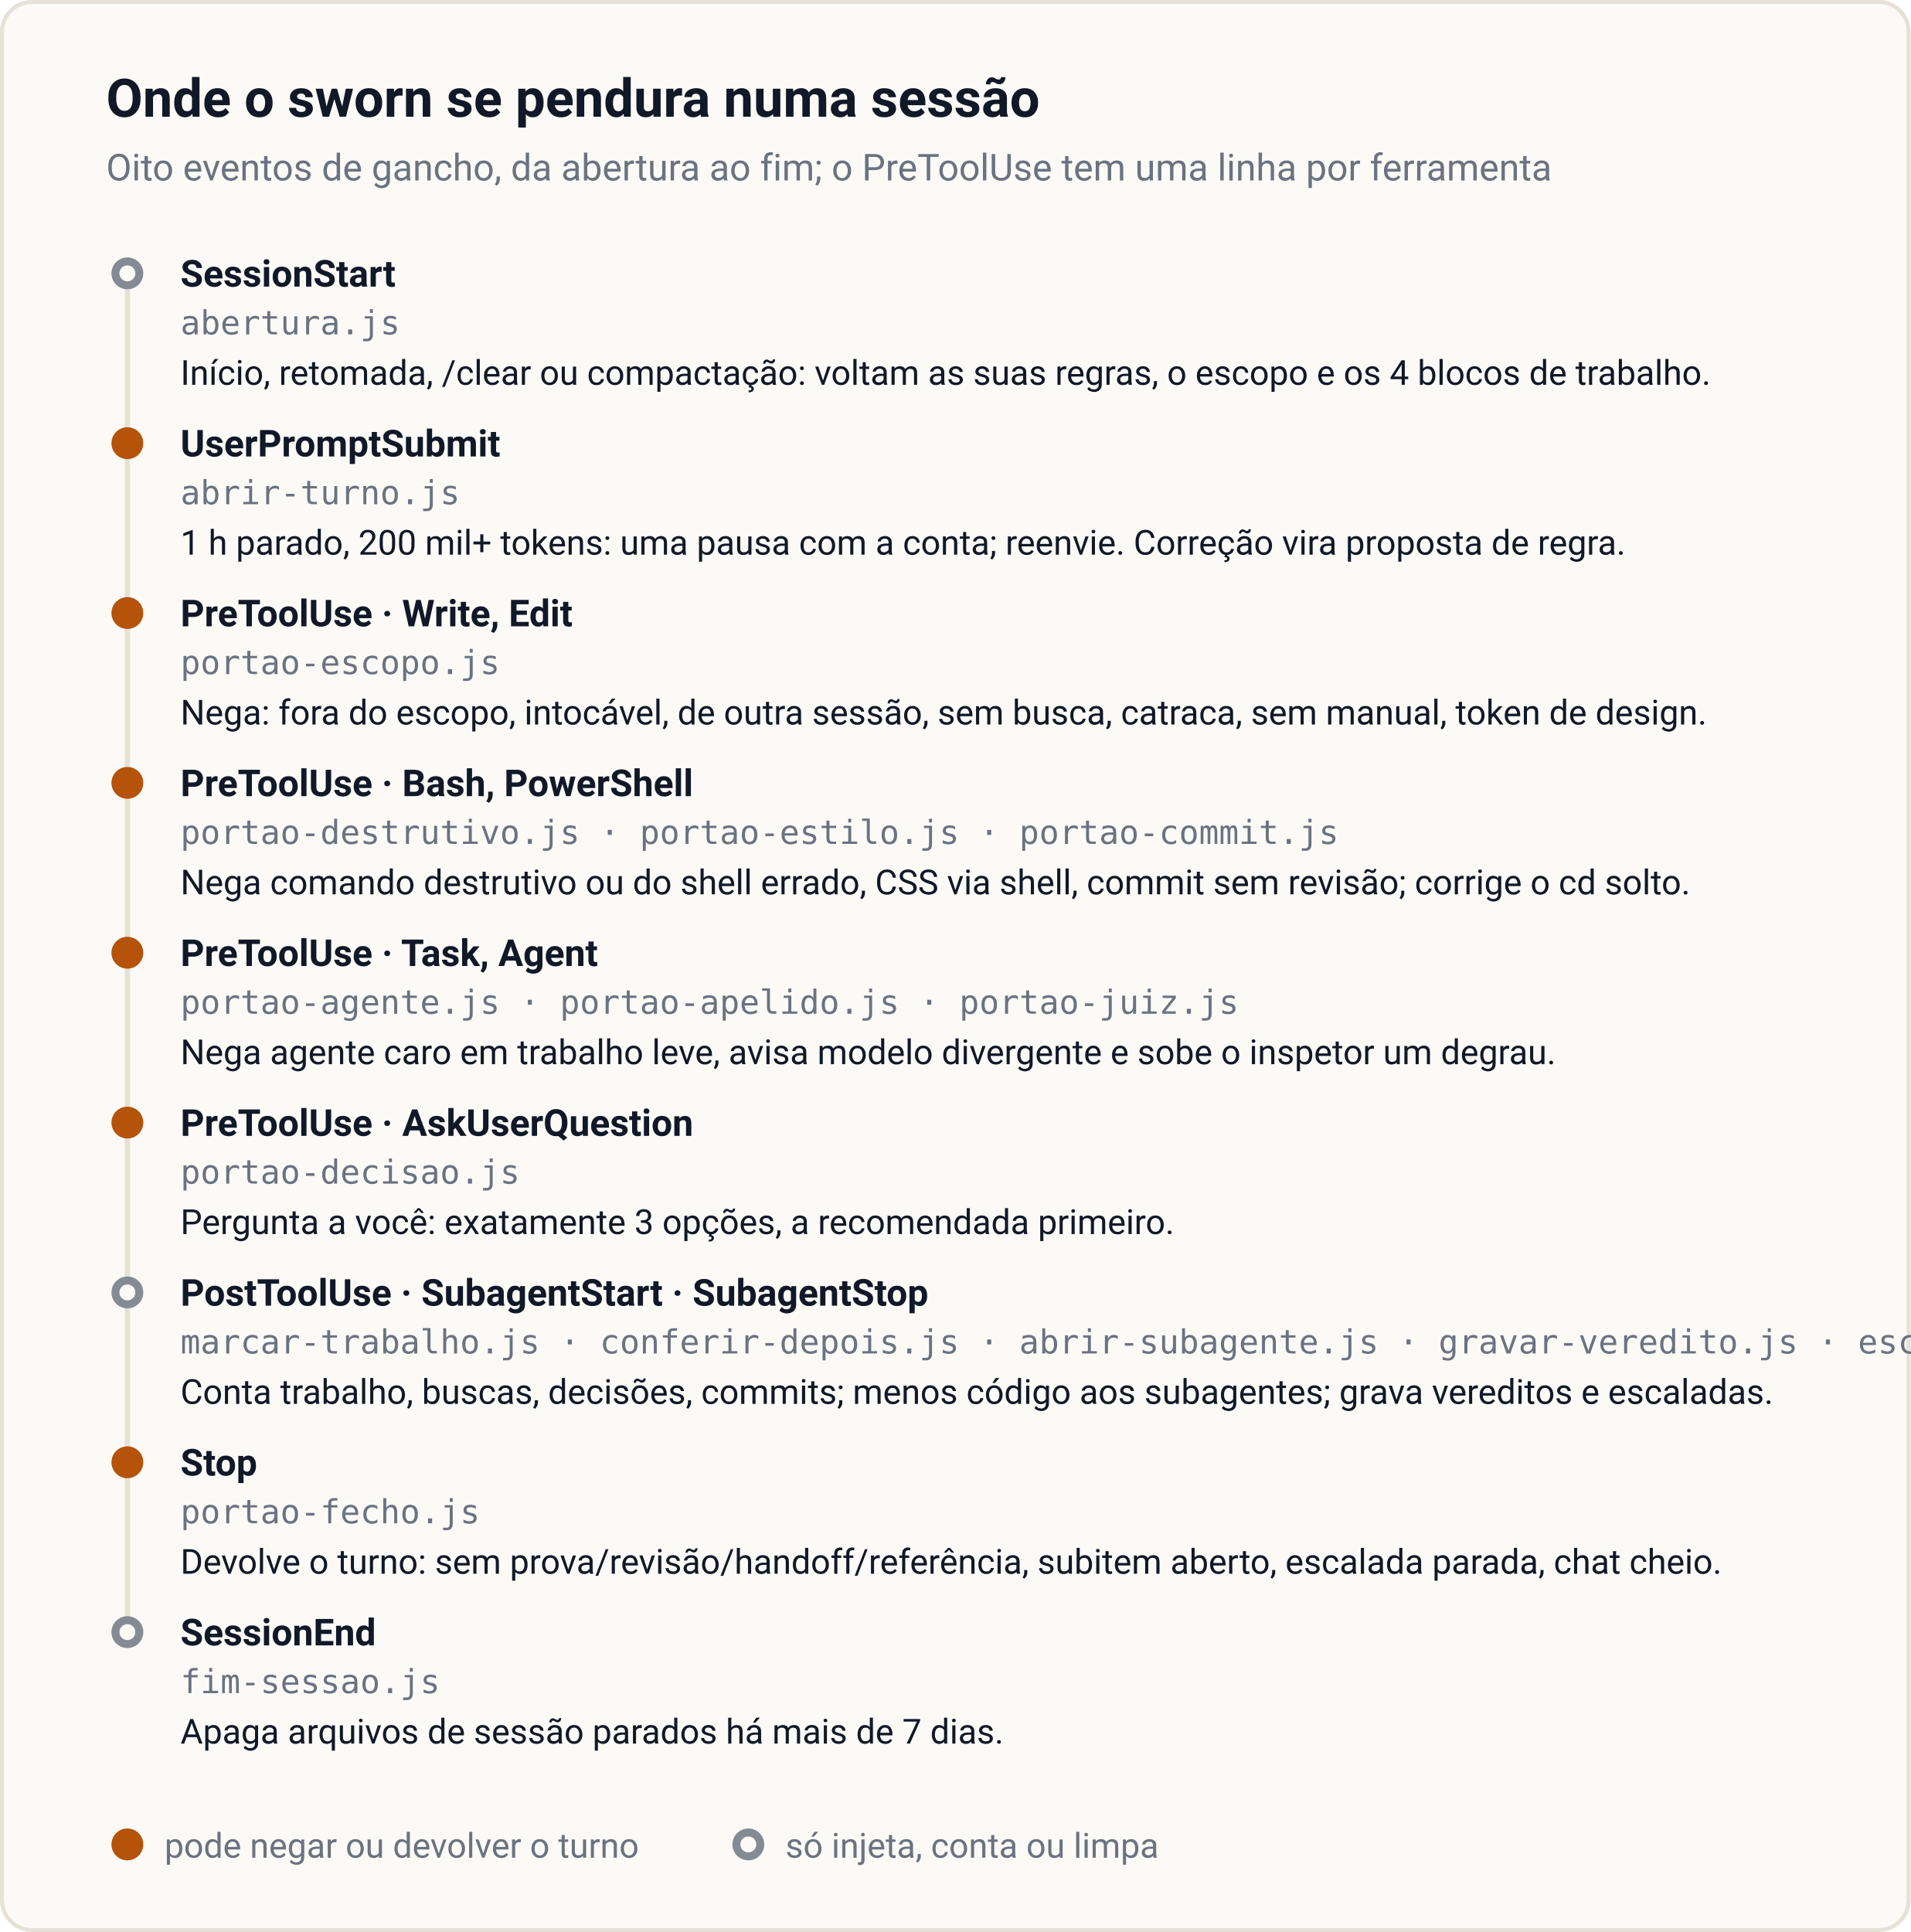
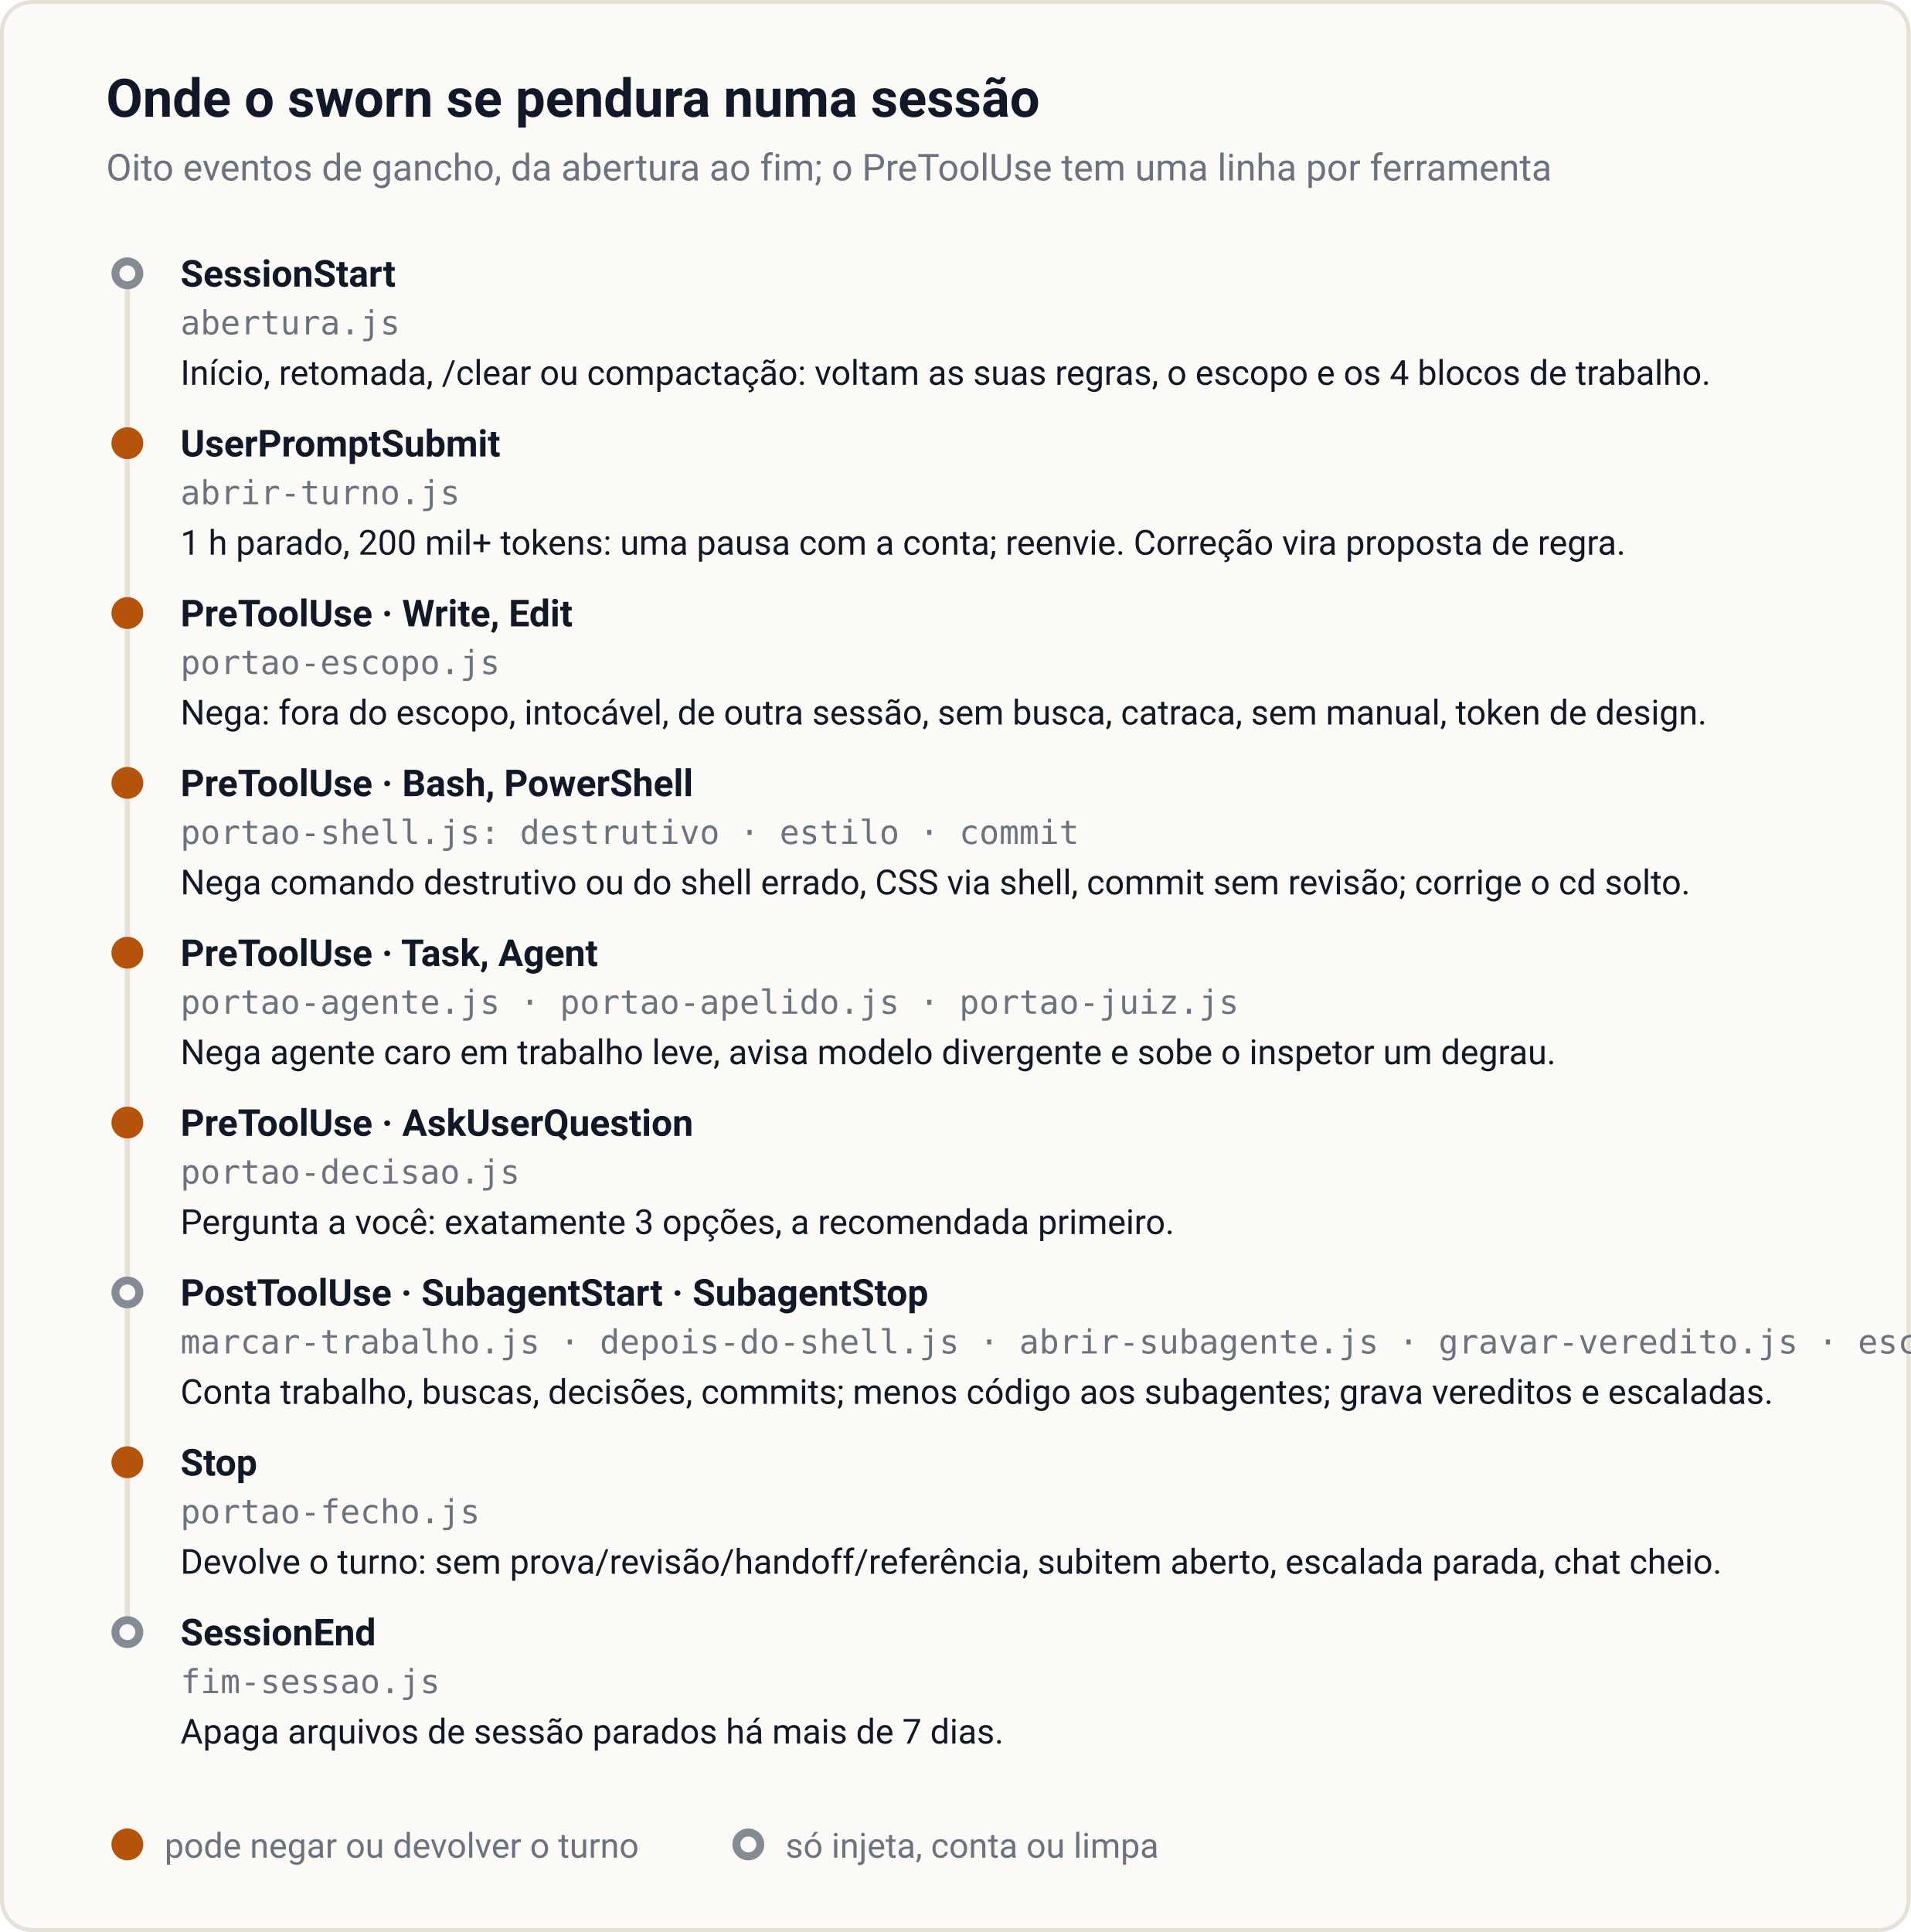
<svg xmlns="http://www.w3.org/2000/svg" width="720" height="728" viewBox="0 0 720 728" role="img" aria-labelledby="titulo desc">
  <style>
    .fundo { fill: #FBFAF6; }
    .borda { fill: none; stroke: #E5E1D6; }
    .linha { stroke: #E5E1D6; }
    .forte { fill: #111827; }
    .fraco { fill: #6B7280; }
    .sem { fill: #858B94; }
    .com { fill: #B45309; }
    @media (prefers-color-scheme: dark) {
      .fundo { fill: #0D1117; }
      .borda { stroke: #30363D; }
      .linha { stroke: #30363D; }
      .forte { fill: #E5E7EB; }
      .fraco { fill: #8B949E; }
      .sem { fill: #6B7280; }
      .com { fill: #F59E0B; }
    }
  </style>
  <rect class="fundo" width="720" height="728" rx="12" />
  <rect class="borda" x="0.75" y="0.75" width="718.5" height="726.5" rx="11.25" stroke-width="1.5" />
  <g font-family="'Segoe UI', system-ui, -apple-system, Roboto, 'Helvetica Neue', Arial, sans-serif">
    <text class="forte" x="40" y="44" font-size="20" font-weight="700">Onde o sworn se pendura numa sessão</text>
    <text class="fraco" x="40" y="68" font-size="14">Oito eventos de gancho, da abertura ao fim; o PreToolUse tem uma linha por ferramenta</text>
    <path class="linha" d="M48 103V615" stroke-width="2" />
    <circle class="sem" cx="48" cy="103" r="6" />
    <circle class="fundo" cx="48" cy="103" r="3" />
    <text class="forte" x="68" y="108" font-size="14" font-weight="600">SessionStart</text>
    <text class="fraco" x="68" y="126" font-size="12.5" font-family="ui-monospace, SFMono-Regular, Menlo, Consolas, monospace">abertura.js</text>
    <text class="forte" x="68" y="145" font-size="13">Início, retomada, /clear ou compactação: voltam as suas regras, o escopo e os 4 blocos de trabalho.</text>
    <circle class="com" cx="48" cy="167" r="6" />
    <text class="forte" x="68" y="172" font-size="14" font-weight="600">UserPromptSubmit</text>
    <text class="fraco" x="68" y="190" font-size="12.5" font-family="ui-monospace, SFMono-Regular, Menlo, Consolas, monospace">abrir-turno.js</text>
    <text class="forte" x="68" y="209" font-size="13">1 h parado, 200 mil+ tokens: uma pausa com a conta; reenvie. Correção vira proposta de regra.</text>
    <circle class="com" cx="48" cy="231" r="6" />
    <text class="forte" x="68" y="236" font-size="14" font-weight="600">PreToolUse · Write, Edit</text>
    <text class="fraco" x="68" y="254" font-size="12.5" font-family="ui-monospace, SFMono-Regular, Menlo, Consolas, monospace">portao-escopo.js</text>
    <text class="forte" x="68" y="273" font-size="13">Nega: fora do escopo, intocável, de outra sessão, sem busca, catraca, sem manual, token de design.</text>
    <circle class="com" cx="48" cy="295" r="6" />
    <text class="forte" x="68" y="300" font-size="14" font-weight="600">PreToolUse · Bash, PowerShell</text>
-     <text class="fraco" x="68" y="318" font-size="12.5" font-family="ui-monospace, SFMono-Regular, Menlo, Consolas, monospace">portao-destrutivo.js · portao-estilo.js · portao-commit.js</text>
+     <text class="fraco" x="68" y="318" font-size="12.5" font-family="ui-monospace, SFMono-Regular, Menlo, Consolas, monospace">portao-shell.js: destrutivo · estilo · commit</text>
    <text class="forte" x="68" y="337" font-size="13">Nega comando destrutivo ou do shell errado, CSS via shell, commit sem revisão; corrige o cd solto.</text>
    <circle class="com" cx="48" cy="359" r="6" />
    <text class="forte" x="68" y="364" font-size="14" font-weight="600">PreToolUse · Task, Agent</text>
    <text class="fraco" x="68" y="382" font-size="12.5" font-family="ui-monospace, SFMono-Regular, Menlo, Consolas, monospace">portao-agente.js · portao-apelido.js · portao-juiz.js</text>
    <text class="forte" x="68" y="401" font-size="13">Nega agente caro em trabalho leve, avisa modelo divergente e sobe o inspetor um degrau.</text>
    <circle class="com" cx="48" cy="423" r="6" />
    <text class="forte" x="68" y="428" font-size="14" font-weight="600">PreToolUse · AskUserQuestion</text>
    <text class="fraco" x="68" y="446" font-size="12.5" font-family="ui-monospace, SFMono-Regular, Menlo, Consolas, monospace">portao-decisao.js</text>
    <text class="forte" x="68" y="465" font-size="13">Pergunta a você: exatamente 3 opções, a recomendada primeiro.</text>
    <circle class="sem" cx="48" cy="487" r="6" />
    <circle class="fundo" cx="48" cy="487" r="3" />
    <text class="forte" x="68" y="492" font-size="14" font-weight="600">PostToolUse · SubagentStart · SubagentStop</text>
-     <text class="fraco" x="68" y="510" font-size="12.5" font-family="ui-monospace, SFMono-Regular, Menlo, Consolas, monospace">marcar-trabalho.js · conferir-depois.js · abrir-subagente.js · gravar-veredito.js · escalar.js</text>
+     <text class="fraco" x="68" y="510" font-size="12.5" font-family="ui-monospace, SFMono-Regular, Menlo, Consolas, monospace">marcar-trabalho.js · depois-do-shell.js · abrir-subagente.js · gravar-veredito.js · escalar.js</text>
    <text class="forte" x="68" y="529" font-size="13">Conta trabalho, buscas, decisões, commits; menos código aos subagentes; grava vereditos e escaladas.</text>
    <circle class="com" cx="48" cy="551" r="6" />
    <text class="forte" x="68" y="556" font-size="14" font-weight="600">Stop</text>
    <text class="fraco" x="68" y="574" font-size="12.5" font-family="ui-monospace, SFMono-Regular, Menlo, Consolas, monospace">portao-fecho.js</text>
    <text class="forte" x="68" y="593" font-size="13">Devolve o turno: sem prova/revisão/handoff/referência, subitem aberto, escalada parada, chat cheio.</text>
    <circle class="sem" cx="48" cy="615" r="6" />
    <circle class="fundo" cx="48" cy="615" r="3" />
    <text class="forte" x="68" y="620" font-size="14" font-weight="600">SessionEnd</text>
    <text class="fraco" x="68" y="638" font-size="12.5" font-family="ui-monospace, SFMono-Regular, Menlo, Consolas, monospace">fim-sessao.js</text>
    <text class="forte" x="68" y="657" font-size="13">Apaga arquivos de sessão parados há mais de 7 dias.</text>
    <circle class="com" cx="48" cy="695" r="6" />
    <text class="fraco" x="62" y="700" font-size="13">pode negar ou devolver o turno</text>
    <circle class="sem" cx="282" cy="695" r="6" />
    <circle class="fundo" cx="282" cy="695" r="3" />
    <text class="fraco" x="296" y="700" font-size="13">só injeta, conta ou limpa</text>
  </g>
</svg>
